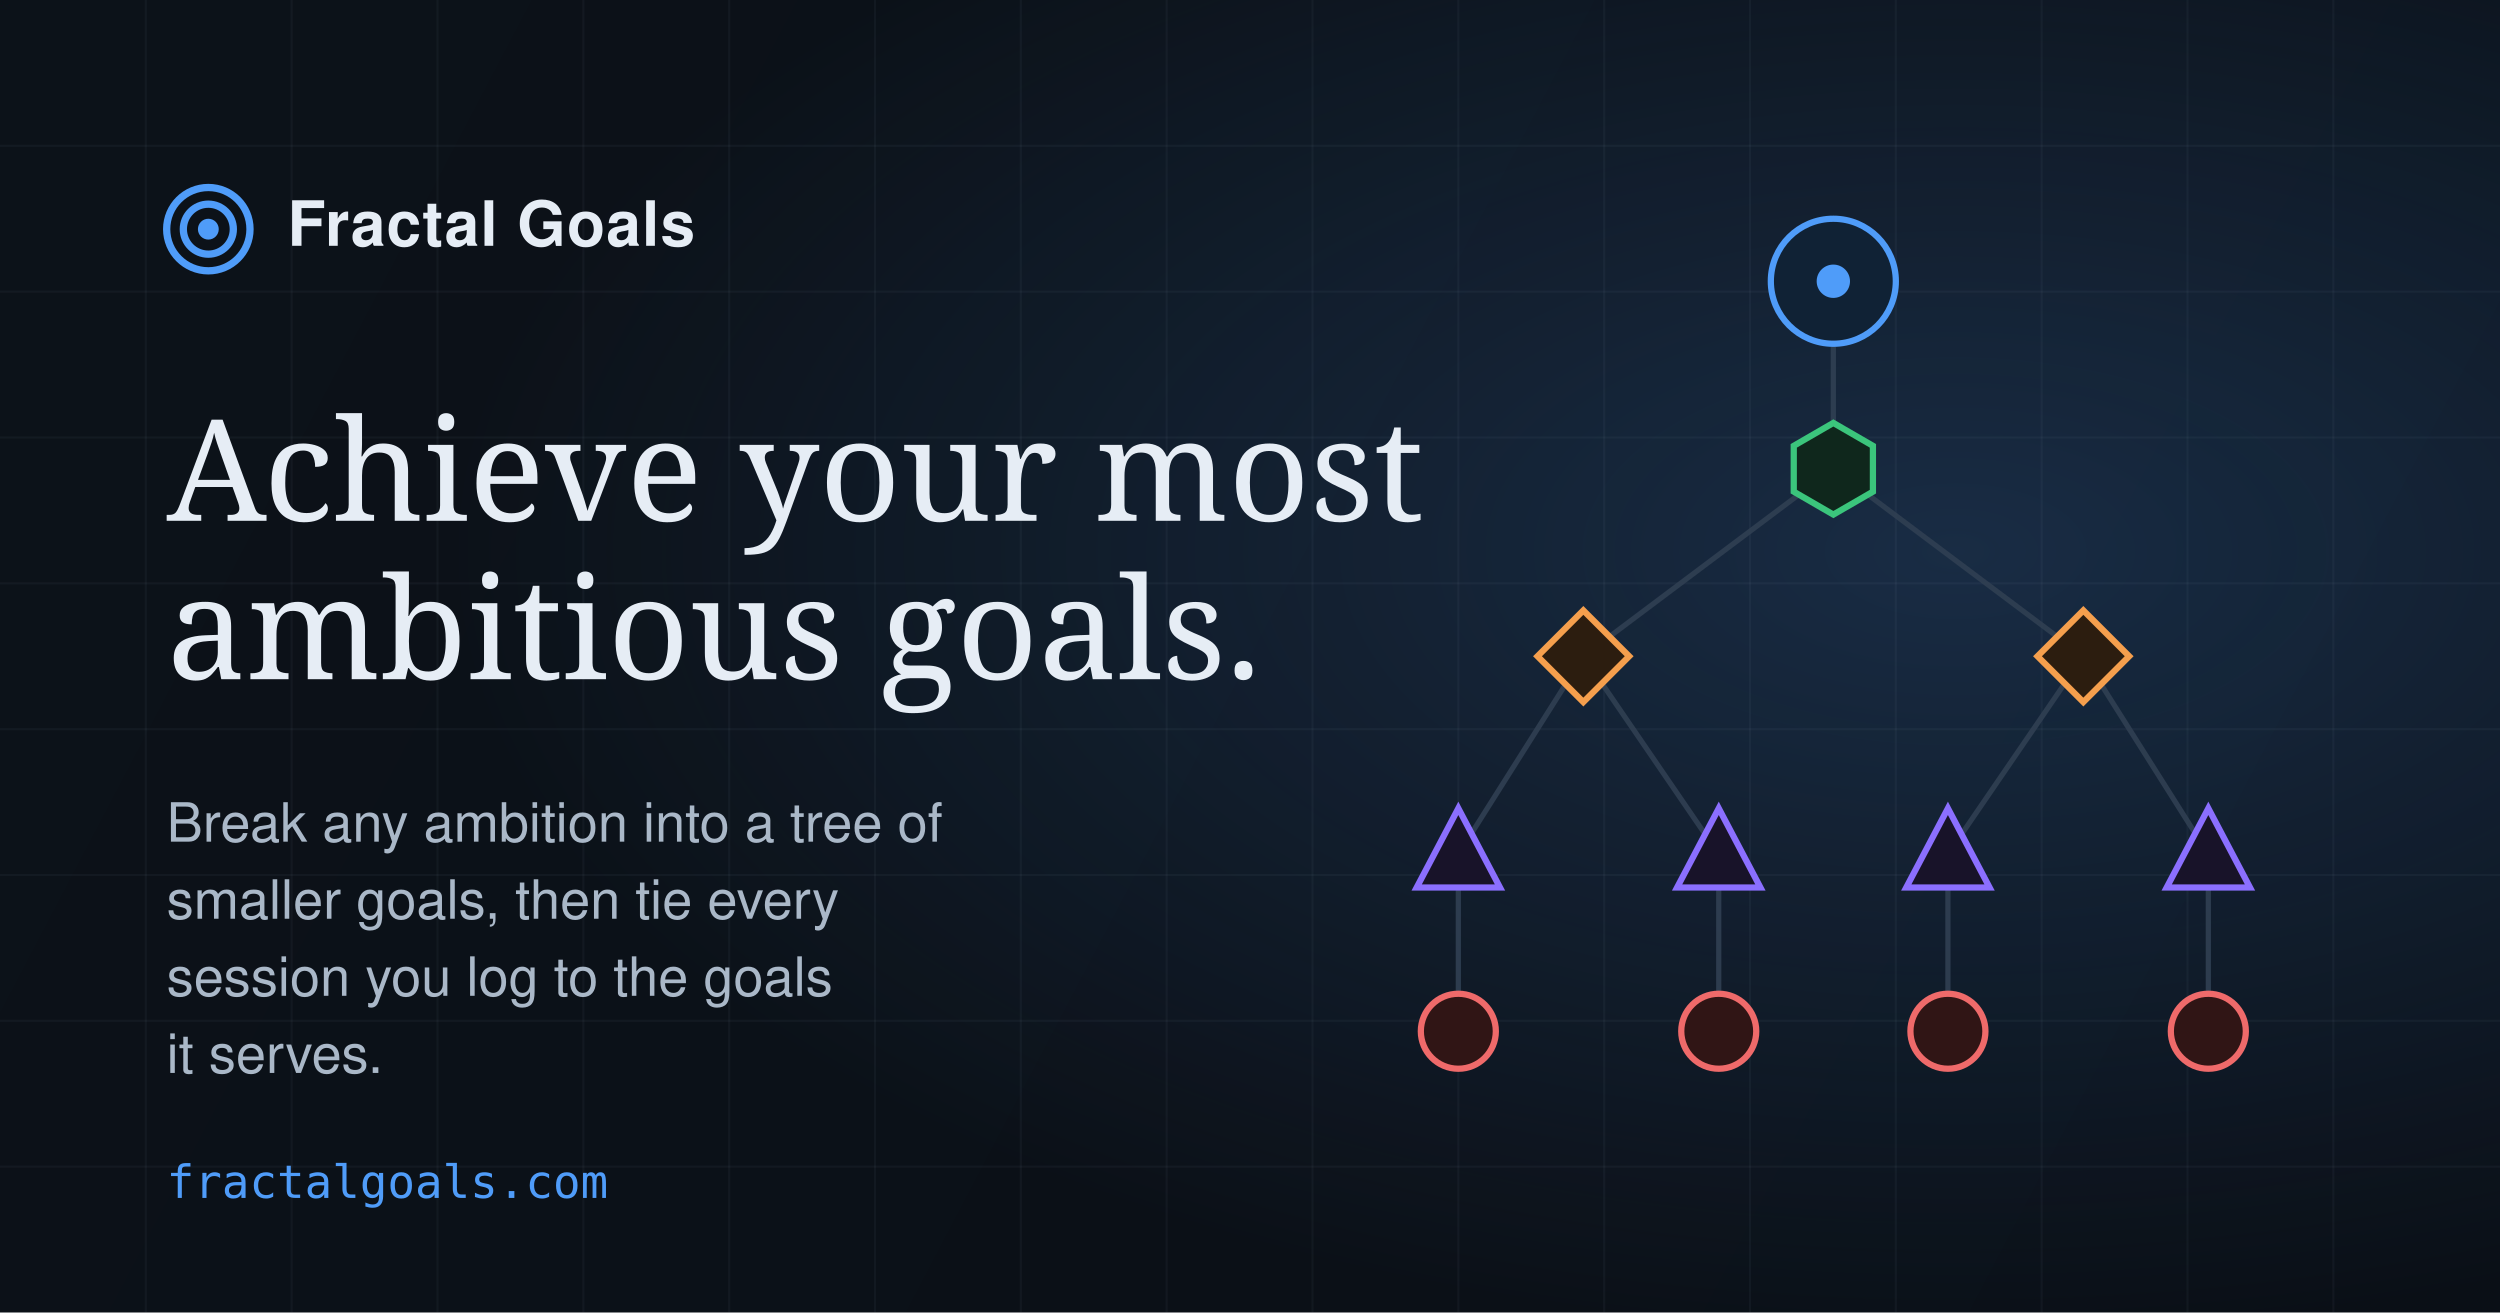
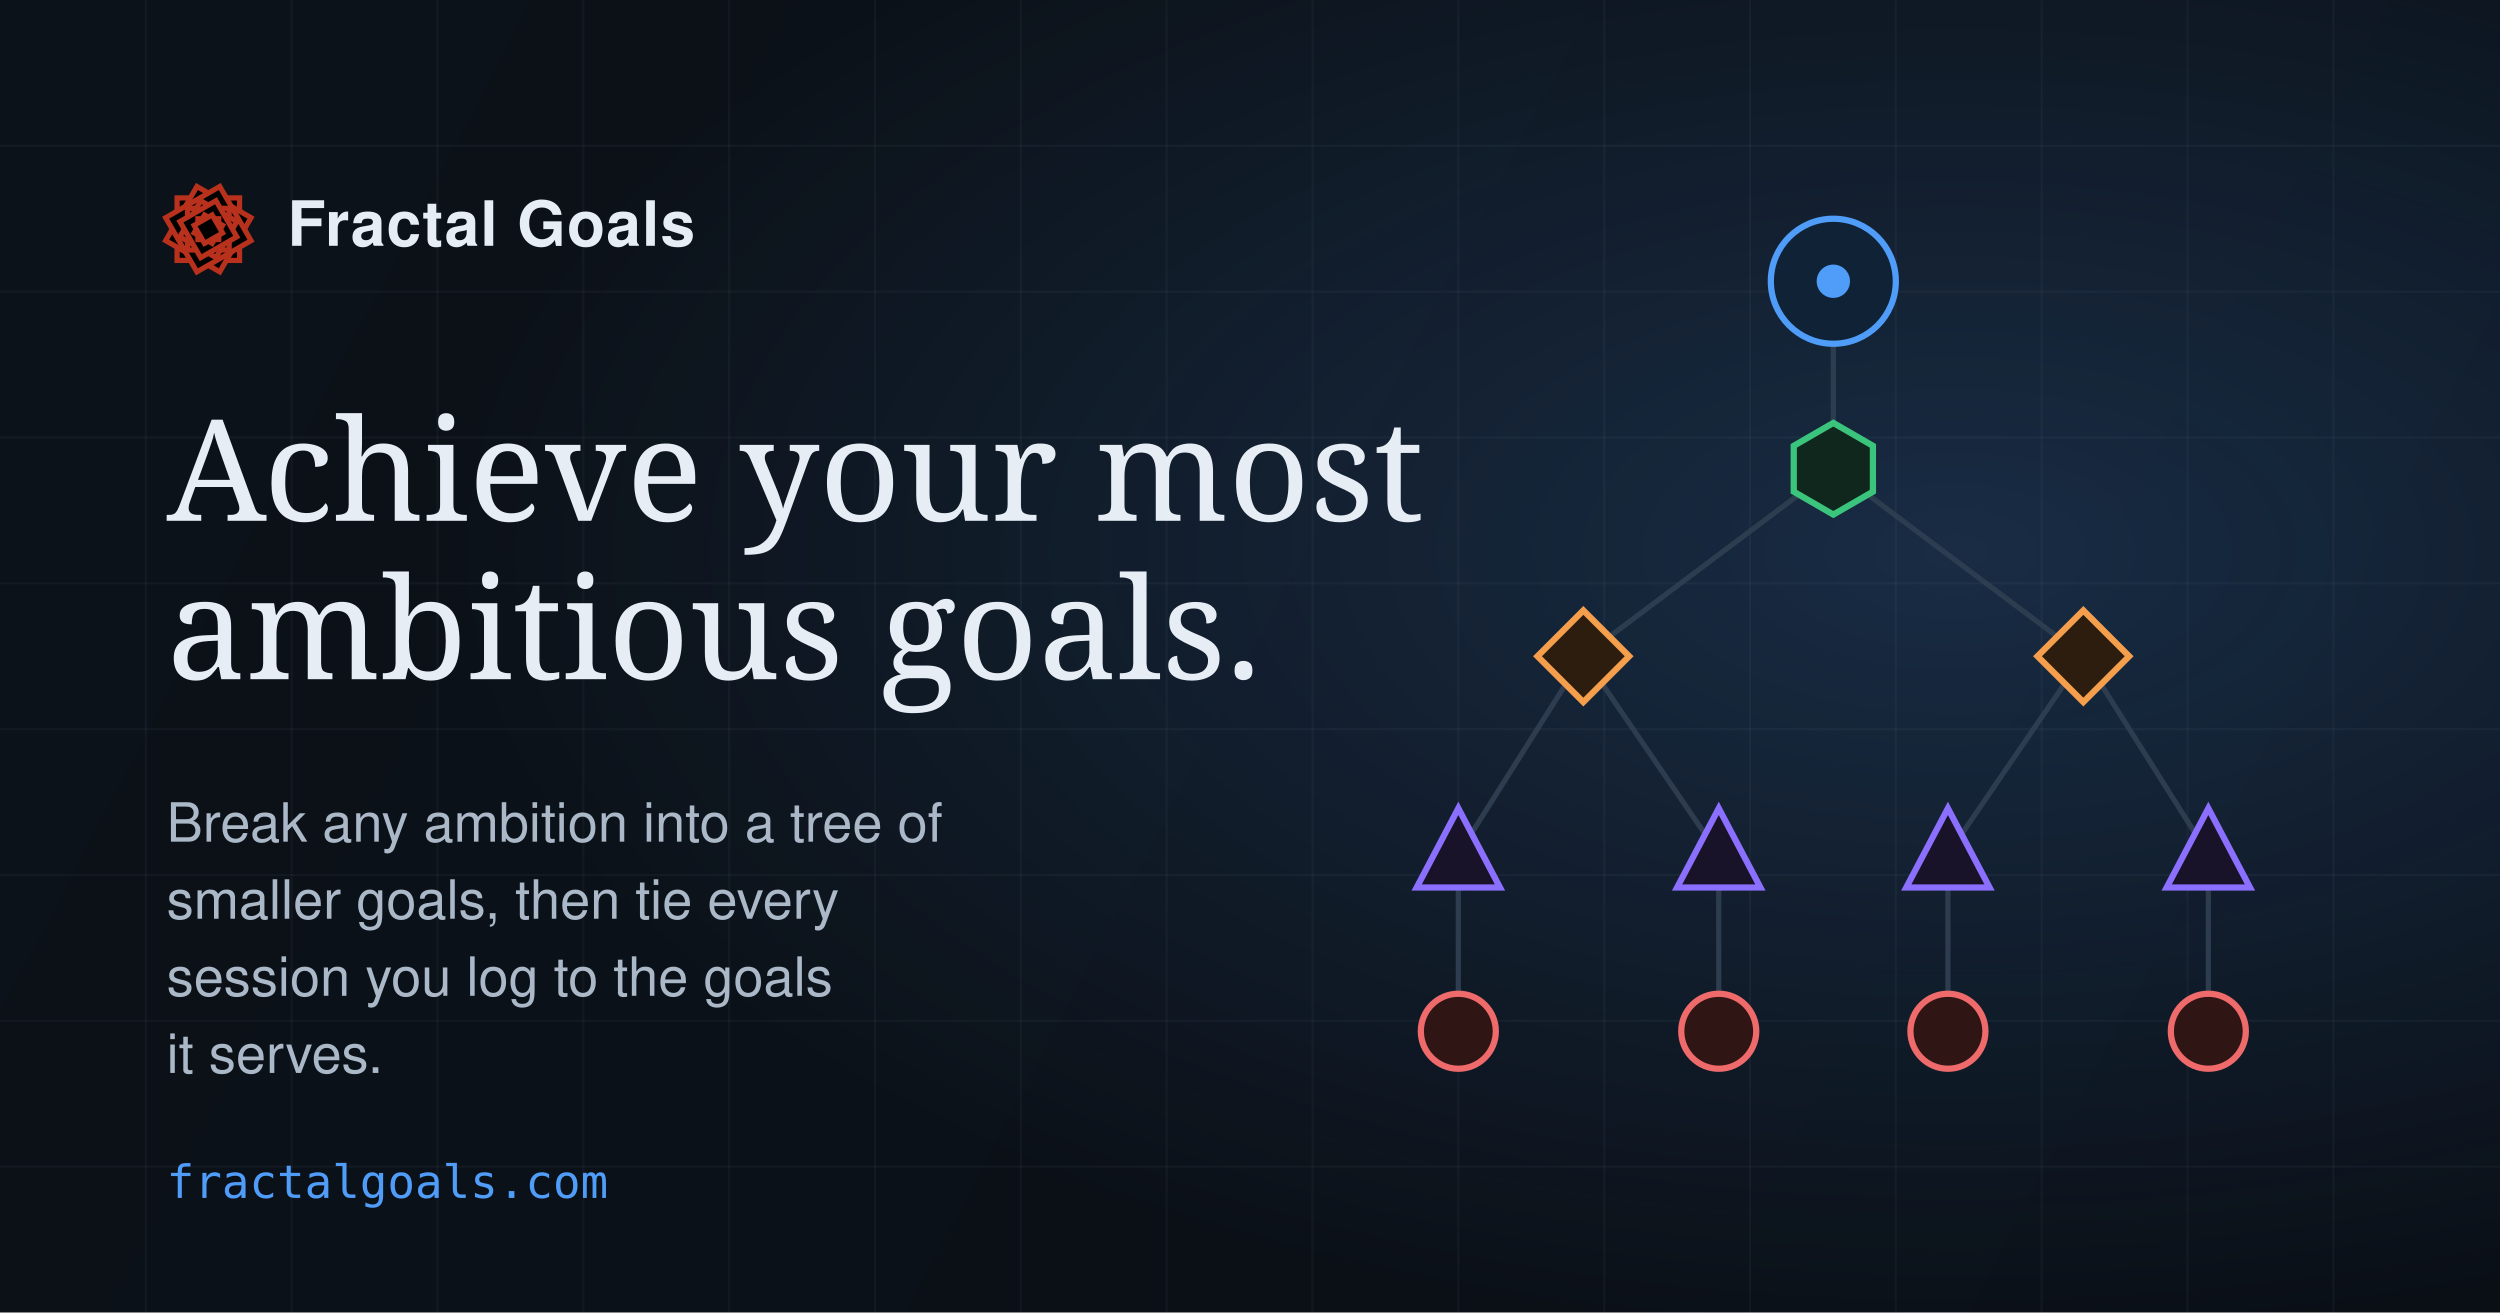
<svg xmlns="http://www.w3.org/2000/svg" width="1200" height="630" viewBox="0 0 1200 630" fill="none">
  <defs>
    <linearGradient id="bg" x1="0" y1="0" x2="1200" y2="630" gradientUnits="userSpaceOnUse">
      <stop offset="0" stop-color="#0c1219" />
      <stop offset="1" stop-color="#0a0f16" />
    </linearGradient>
    <radialGradient id="glow" cx="0.78" cy="0.42" r="0.6">
      <stop offset="0" stop-color="#4f9cf9" stop-opacity="0.20" />
      <stop offset="1" stop-color="#4f9cf9" stop-opacity="0" />
    </radialGradient>
  </defs>
  <rect width="1200" height="630" fill="url(#bg)" />
  <rect width="1200" height="630" fill="url(#glow)" />
  <g stroke="#a6b6c9" stroke-opacity="0.05" stroke-width="1">
    <path d="M0 70 H1200 M0 140 H1200 M0 210 H1200 M0 280 H1200 M0 350 H1200 M0 420 H1200 M0 490 H1200 M0 560 H1200" />
    <path d="M70 0 V630 M140 0 V630 M210 0 V630 M280 0 V630 M350 0 V630 M420 0 V630 M490 0 V630 M560 0 V630 M630 0 V630 M700 0 V630 M770 0 V630 M840 0 V630 M910 0 V630 M980 0 V630 M1050 0 V630 M1120 0 V630" />
  </g>
  <g transform="translate(80, 110)">
-     <g transform="translate(20, 0)">
-       <circle cx="0" cy="0" r="20" fill="none" stroke="#4f9cf9" stroke-width="3.5" />
-       <circle cx="0" cy="0" r="12" fill="none" stroke="#4f9cf9" stroke-width="3.5" />
-       <circle cx="0" cy="0" r="5" fill="#4f9cf9" />
+     <g transform="translate(20, 0) scale(0.5) translate(-50, -50)" fill="#000000" stroke="#b8311d" stroke-width="5">
+       <rect x="20" y="20" width="60" height="60" />
+       <rect x="20" y="20" width="60" height="60" transform="rotate(30 50 50)" />
+       <rect x="20" y="20" width="60" height="60" transform="rotate(60 50 50)" />
+       <rect x="30" y="30" width="40" height="40" />
+       <rect x="30" y="30" width="40" height="40" transform="rotate(30 50 50)" />
+       <rect x="30" y="30" width="40" height="40" transform="rotate(60 50 50)" />
+       <rect x="40" y="40" width="20" height="20" />
+       <rect x="40" y="40" width="20" height="20" transform="rotate(30 50 50)" />
+       <rect x="40" y="40" width="20" height="20" transform="rotate(60 50 50)" />
    </g>
    <text x="58" y="8" font-family="DM Sans, Helvetica, Arial, sans-serif" font-size="30" font-weight="700" fill="#e6edf5" letter-spacing="0.5">Fractal Goals</text>
  </g>
  <text x="80" y="250" font-family="DM Serif Display, Georgia, serif" font-size="68" font-weight="400" fill="#e6edf5">Achieve your most</text>
  <text x="80" y="326" font-family="DM Serif Display, Georgia, serif" font-size="68" font-weight="400" fill="#e6edf5">ambitious goals.</text>
  <text x="80" y="404" font-family="DM Sans, Helvetica, Arial, sans-serif" font-size="26" font-weight="400" fill="#aab8c8">Break any ambition into a tree of</text>
  <text x="80" y="441" font-family="DM Sans, Helvetica, Arial, sans-serif" font-size="26" font-weight="400" fill="#aab8c8">smaller goals, then tie every</text>
  <text x="80" y="478" font-family="DM Sans, Helvetica, Arial, sans-serif" font-size="26" font-weight="400" fill="#aab8c8">session you log to the goals</text>
  <text x="80" y="515" font-family="DM Sans, Helvetica, Arial, sans-serif" font-size="26" font-weight="400" fill="#aab8c8">it serves.</text>
  <text x="80" y="575" font-family="JetBrains Mono, monospace" font-size="22" font-weight="500" fill="#4f9cf9">fractalgoals.com</text>
  <g transform="translate(880, 315)">
    <g stroke="#304052" stroke-width="2.5" fill="none" stroke-opacity="0.9">
      <path d="M0 -180 L0 -90" />
      <path d="M0 -90 L-120 0 M0 -90 L120 0" />
      <path d="M-120 0 L-180 95 M-120 0 L-55 95" />
      <path d="M120 0 L55 95 M120 0 L180 95" />
      <path d="M-180 95 L-180 180 M-55 95 L-55 180 M55 95 L55 180 M180 95 L180 180" />
    </g>
    <g transform="translate(0,-180)">
      <circle r="30" fill="#102235" stroke="#4f9cf9" stroke-width="3" />
      <circle r="8" fill="#4f9cf9" />
    </g>
    <g transform="translate(0,-90)">
      <polygon points="0,-22 19,-11 19,11 0,22 -19,11 -19,-11" fill="#0f271c" stroke="#3bc57c" stroke-width="3" />
    </g>
    <g transform="translate(-120,0)">
      <polygon points="0,-22 22,0 0,22 -22,0" fill="#2c1d0f" stroke="#f59f4d" stroke-width="3" />
    </g>
    <g transform="translate(120,0)">
      <polygon points="0,-22 22,0 0,22 -22,0" fill="#2c1d0f" stroke="#f59f4d" stroke-width="3" />
    </g>
    <g transform="translate(-180,95)">
      <polygon points="0,-22 20,16 -20,16" fill="#181329" stroke="#8b6fff" stroke-width="3" />
    </g>
    <g transform="translate(-55,95)">
      <polygon points="0,-22 20,16 -20,16" fill="#181329" stroke="#8b6fff" stroke-width="3" />
    </g>
    <g transform="translate(55,95)">
      <polygon points="0,-22 20,16 -20,16" fill="#181329" stroke="#8b6fff" stroke-width="3" />
    </g>
    <g transform="translate(180,95)">
      <polygon points="0,-22 20,16 -20,16" fill="#181329" stroke="#8b6fff" stroke-width="3" />
    </g>
    <g transform="translate(-180,180)">
      <circle r="18" fill="#301515" stroke="#ef6a6a" stroke-width="3" />
    </g>
    <g transform="translate(-55,180)">
      <circle r="18" fill="#301515" stroke="#ef6a6a" stroke-width="3" />
    </g>
    <g transform="translate(55,180)">
      <circle r="18" fill="#301515" stroke="#ef6a6a" stroke-width="3" />
    </g>
    <g transform="translate(180,180)">
      <circle r="18" fill="#301515" stroke="#ef6a6a" stroke-width="3" />
    </g>
  </g>
</svg>
